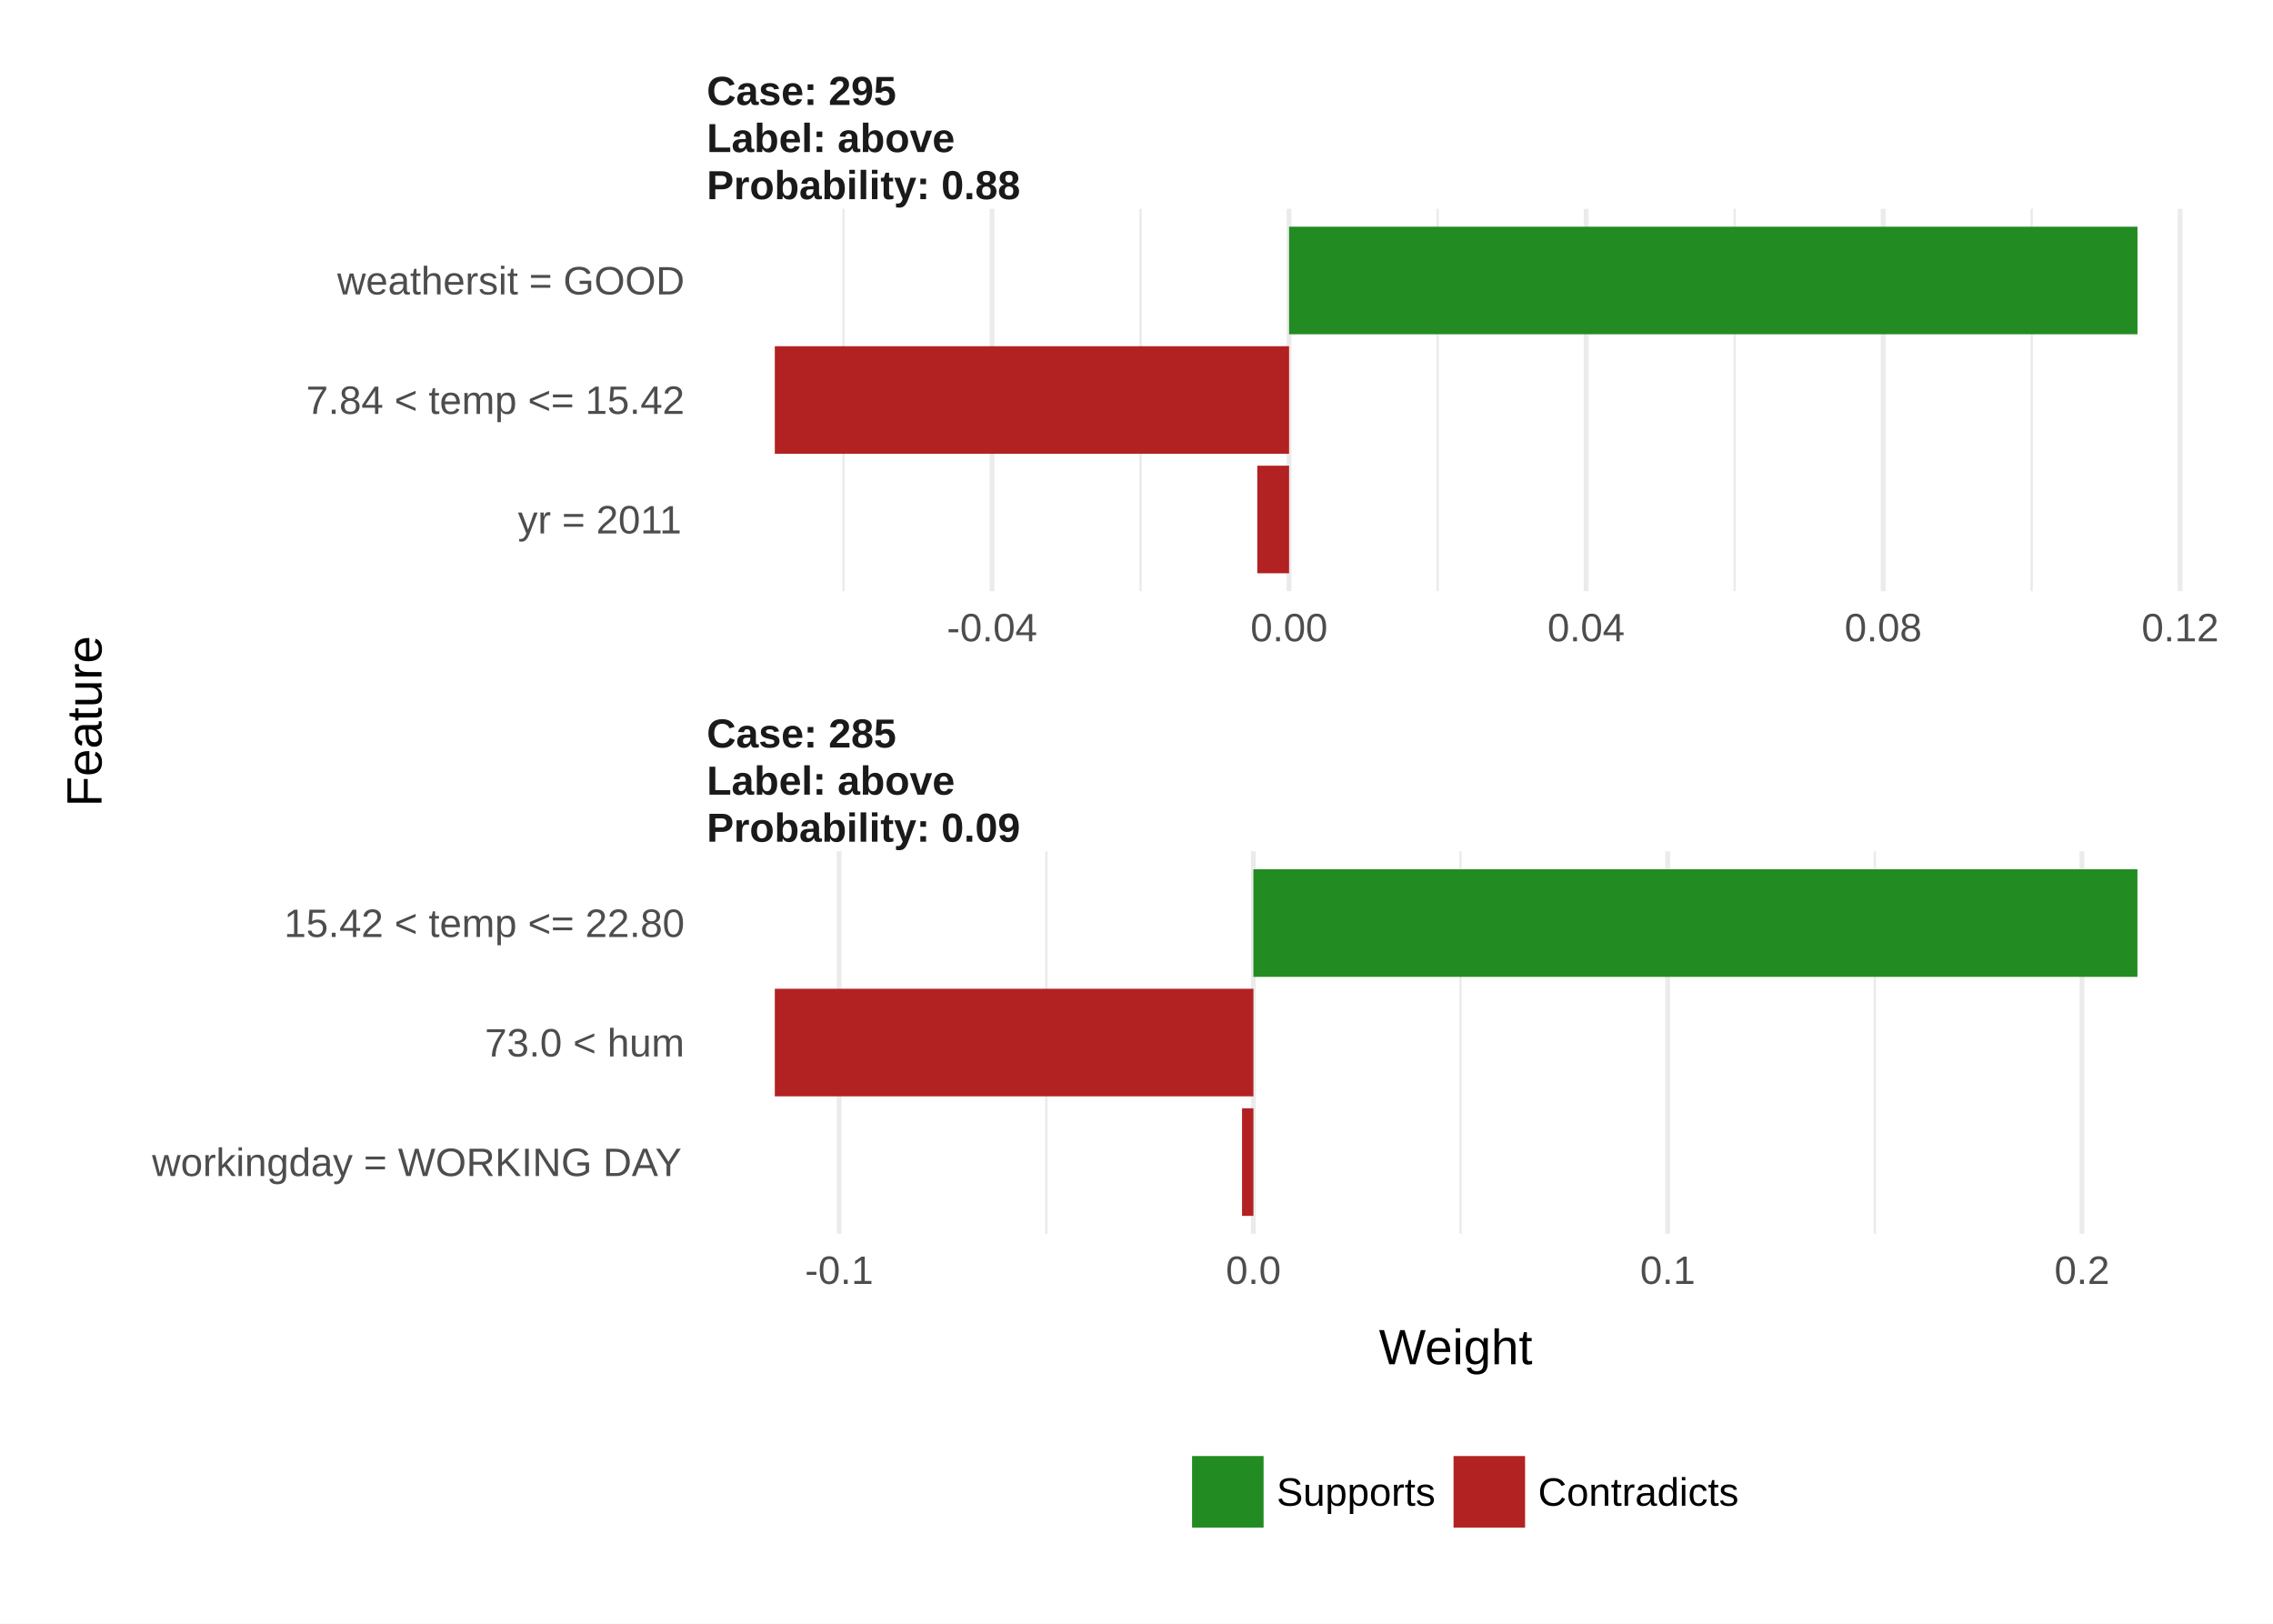
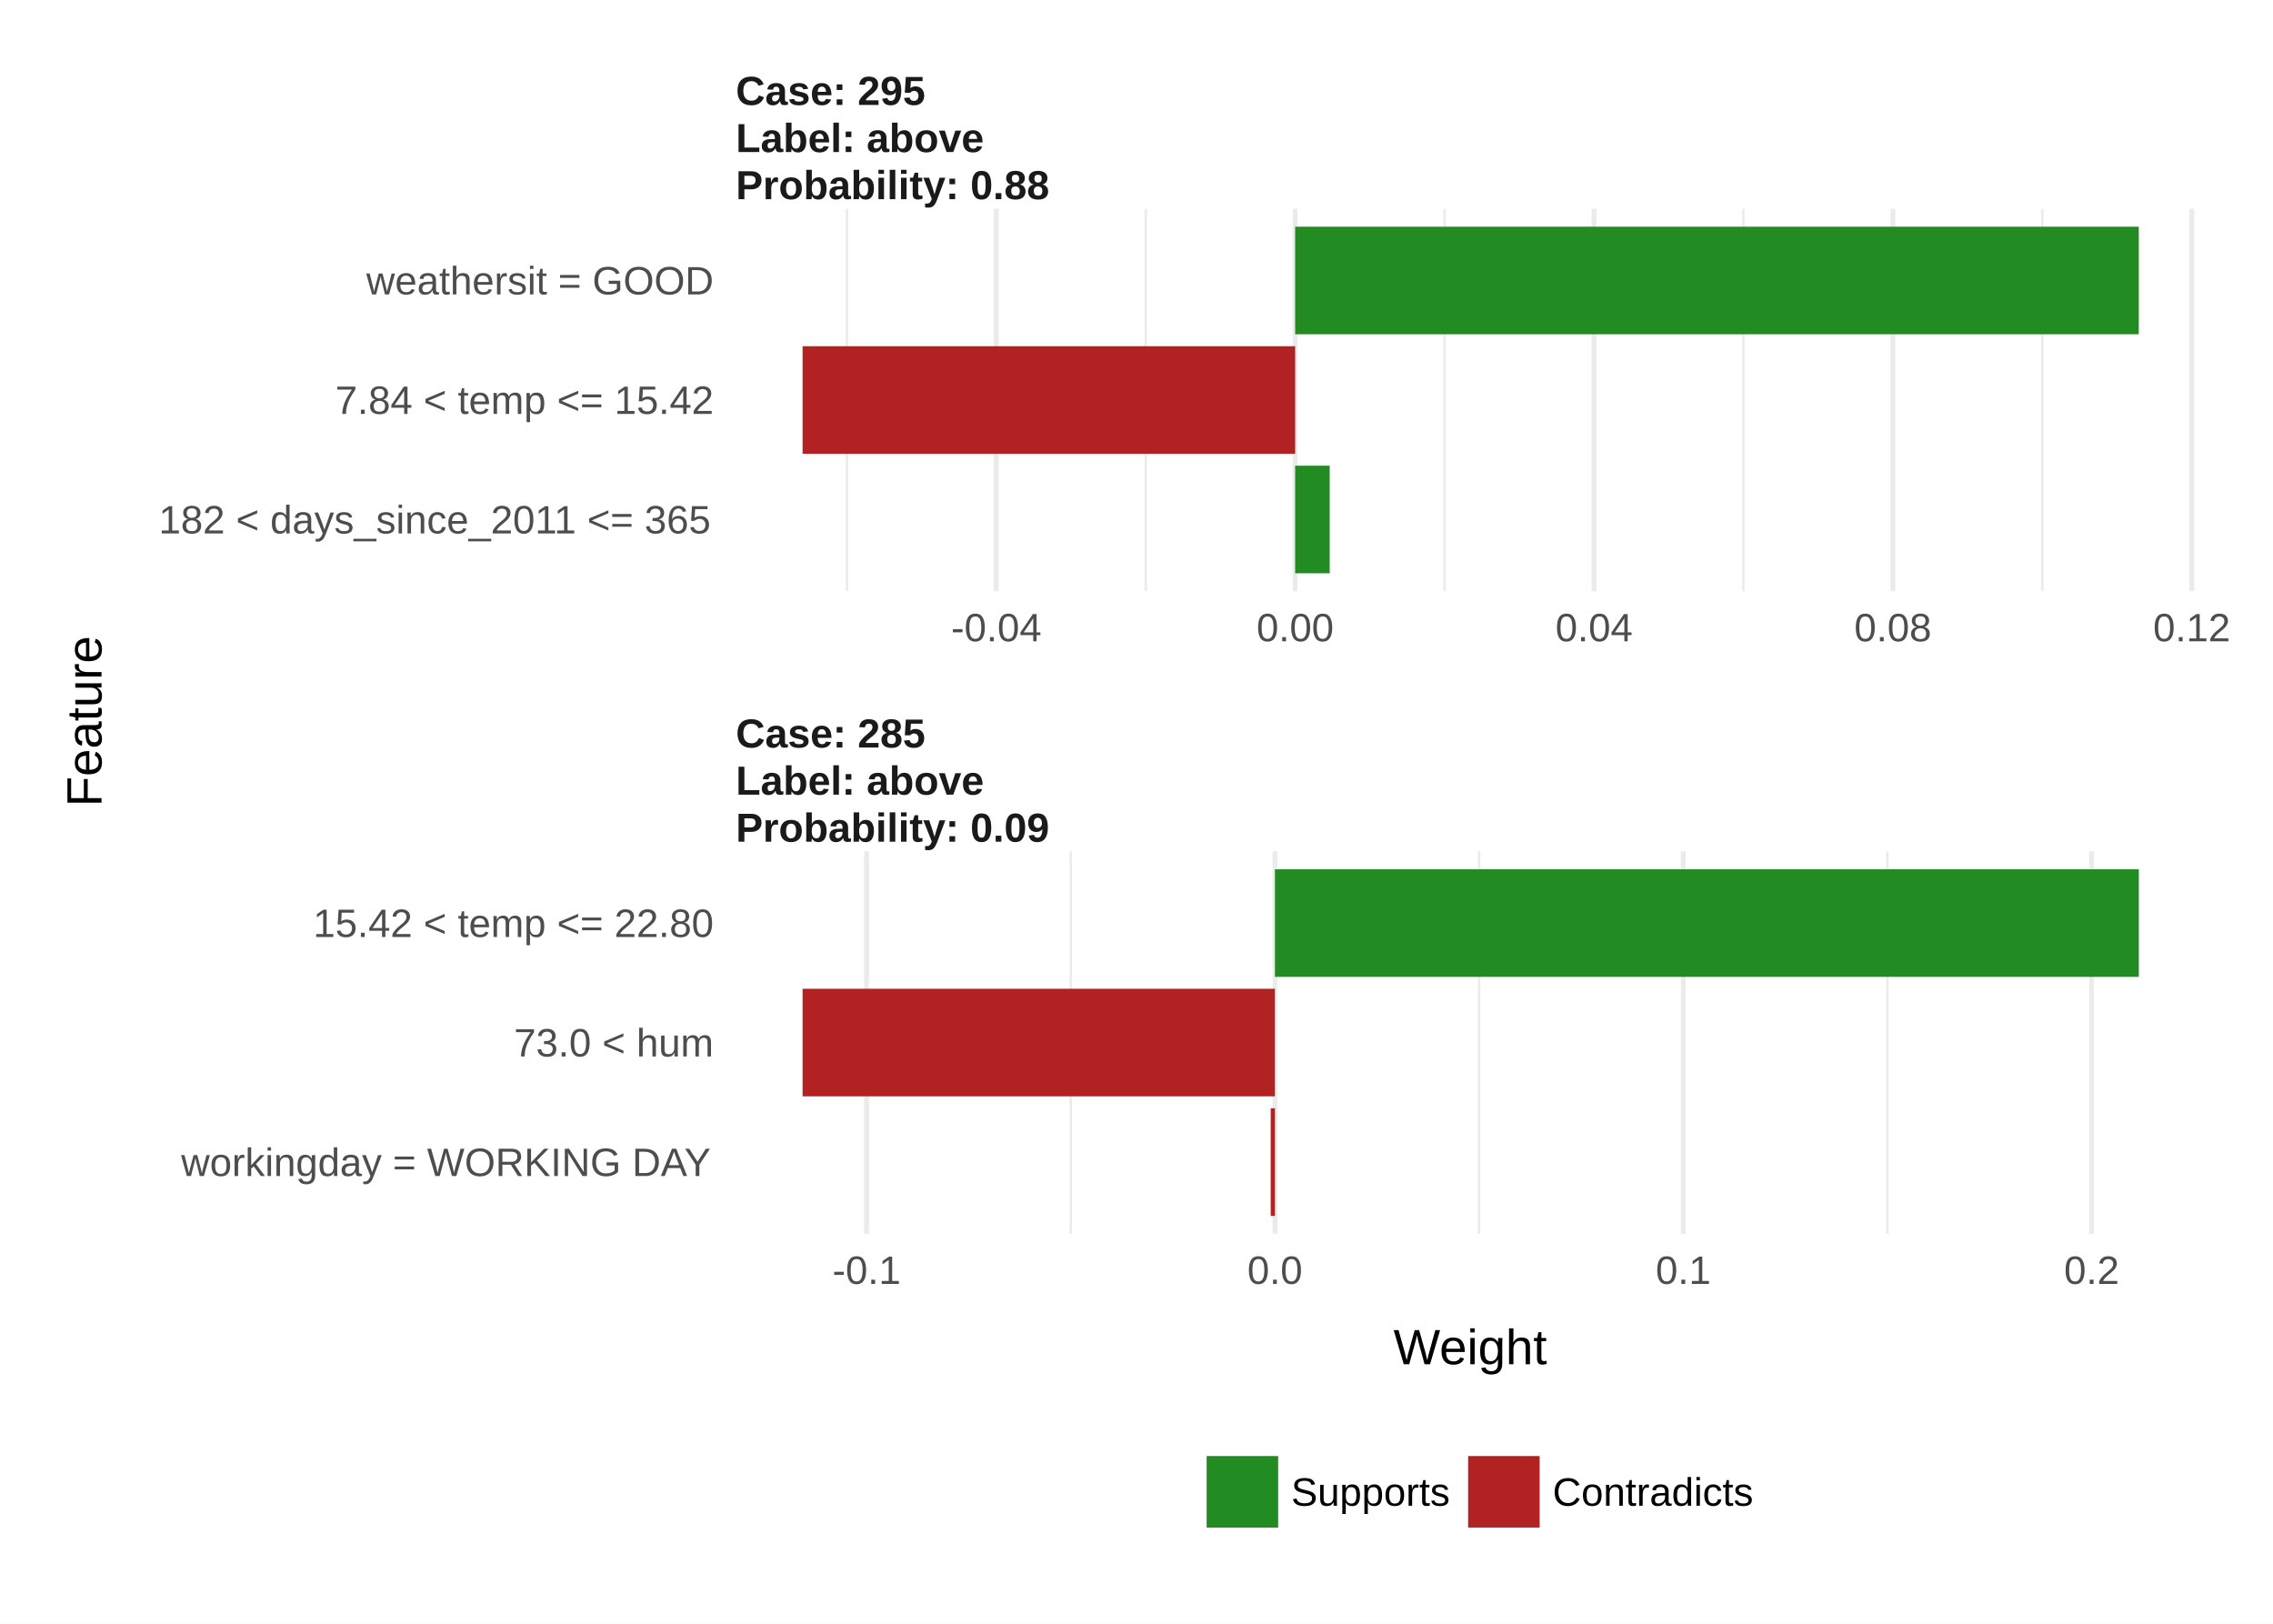
<svg xmlns="http://www.w3.org/2000/svg" viewBox="0 0 504.00 360.00">
  <defs>
    <style type="text/css">
    line, polyline, path, rect, circle {
      fill: none;
      stroke: #000000;
      stroke-linecap: round;
      stroke-linejoin: round;
      stroke-miterlimit: 10.00;
    }
  </style>
  </defs>
  <rect width="100%" height="100%" style="stroke: none; fill: #FFFFFF;" />
  <defs>
-     <clipPath id="cpMTU2LjY5Nnw0ODkuMDU2fDEzMS4wNzN8NDYuMjg1MQ==">
-       <rect x="156.70" y="46.29" width="332.36" height="84.79" />
-     </clipPath>
-   </defs>
-   <polyline points="187.03,131.07 187.03,46.29 " style="stroke-width: 0.53; stroke: #EBEBEB; stroke-linecap: butt;" clip-path="url(#cpMTU2LjY5Nnw0ODkuMDU2fDEzMS4wNzN8NDYuMjg1MQ==)" />
-   <polyline points="252.90,131.07 252.90,46.29 " style="stroke-width: 0.53; stroke: #EBEBEB; stroke-linecap: butt;" clip-path="url(#cpMTU2LjY5Nnw0ODkuMDU2fDEzMS4wNzN8NDYuMjg1MQ==)" />
-   <polyline points="318.76,131.07 318.76,46.29 " style="stroke-width: 0.53; stroke: #EBEBEB; stroke-linecap: butt;" clip-path="url(#cpMTU2LjY5Nnw0ODkuMDU2fDEzMS4wNzN8NDYuMjg1MQ==)" />
-   <polyline points="384.63,131.07 384.63,46.29 " style="stroke-width: 0.53; stroke: #EBEBEB; stroke-linecap: butt;" clip-path="url(#cpMTU2LjY5Nnw0ODkuMDU2fDEzMS4wNzN8NDYuMjg1MQ==)" />
-   <polyline points="450.49,131.07 450.49,46.29 " style="stroke-width: 0.53; stroke: #EBEBEB; stroke-linecap: butt;" clip-path="url(#cpMTU2LjY5Nnw0ODkuMDU2fDEzMS4wNzN8NDYuMjg1MQ==)" />
-   <polyline points="219.97,131.07 219.97,46.29 " style="stroke-width: 1.07; stroke: #EBEBEB; stroke-linecap: butt;" clip-path="url(#cpMTU2LjY5Nnw0ODkuMDU2fDEzMS4wNzN8NDYuMjg1MQ==)" />
-   <polyline points="285.83,131.07 285.83,46.29 " style="stroke-width: 1.07; stroke: #EBEBEB; stroke-linecap: butt;" clip-path="url(#cpMTU2LjY5Nnw0ODkuMDU2fDEzMS4wNzN8NDYuMjg1MQ==)" />
-   <polyline points="351.70,131.07 351.70,46.29 " style="stroke-width: 1.07; stroke: #EBEBEB; stroke-linecap: butt;" clip-path="url(#cpMTU2LjY5Nnw0ODkuMDU2fDEzMS4wNzN8NDYuMjg1MQ==)" />
-   <polyline points="417.56,131.07 417.56,46.29 " style="stroke-width: 1.07; stroke: #EBEBEB; stroke-linecap: butt;" clip-path="url(#cpMTU2LjY5Nnw0ODkuMDU2fDEzMS4wNzN8NDYuMjg1MQ==)" />
-   <polyline points="483.42,131.07 483.42,46.29 " style="stroke-width: 1.07; stroke: #EBEBEB; stroke-linecap: butt;" clip-path="url(#cpMTU2LjY5Nnw0ODkuMDU2fDEzMS4wNzN8NDYuMjg1MQ==)" />
-   <rect x="278.78" y="103.25" width="7.05" height="23.85" style="stroke-width: 1.07; stroke: none; stroke-linecap: butt; fill: #B22222;" clip-path="url(#cpMTU2LjY5Nnw0ODkuMDU2fDEzMS4wNzN8NDYuMjg1MQ==)" />
-   <rect x="171.80" y="76.76" width="114.03" height="23.85" style="stroke-width: 1.07; stroke: none; stroke-linecap: butt; fill: #B22222;" clip-path="url(#cpMTU2LjY5Nnw0ODkuMDU2fDEzMS4wNzN8NDYuMjg1MQ==)" />
-   <rect x="285.83" y="50.26" width="188.12" height="23.85" style="stroke-width: 1.07; stroke: none; stroke-linecap: butt; fill: #228B22;" clip-path="url(#cpMTU2LjY5Nnw0ODkuMDU2fDEzMS4wNzN8NDYuMjg1MQ==)" />
-   <defs>
-     <clipPath id="cpMHw1MDR8MzYwfDA=">
-       <rect x="0.00" y="0.00" width="504.00" height="360.00" />
-     </clipPath>
-   </defs>
-   <defs>
-     <clipPath id="cpMTU2LjY5Nnw0ODkuMDU2fDI3My41NHwxODguNzUy">
-       <rect x="156.70" y="188.75" width="332.36" height="84.79" />
-     </clipPath>
-   </defs>
-   <polyline points="232.00,273.54 232.00,188.75 " style="stroke-width: 0.53; stroke: #EBEBEB; stroke-linecap: butt;" clip-path="url(#cpMTU2LjY5Nnw0ODkuMDU2fDI3My41NHwxODguNzUy)" />
-   <polyline points="323.85,273.54 323.85,188.75 " style="stroke-width: 0.53; stroke: #EBEBEB; stroke-linecap: butt;" clip-path="url(#cpMTU2LjY5Nnw0ODkuMDU2fDI3My41NHwxODguNzUy)" />
-   <polyline points="415.71,273.54 415.71,188.75 " style="stroke-width: 0.53; stroke: #EBEBEB; stroke-linecap: butt;" clip-path="url(#cpMTU2LjY5Nnw0ODkuMDU2fDI3My41NHwxODguNzUy)" />
-   <polyline points="186.07,273.54 186.07,188.75 " style="stroke-width: 1.07; stroke: #EBEBEB; stroke-linecap: butt;" clip-path="url(#cpMTU2LjY5Nnw0ODkuMDU2fDI3My41NHwxODguNzUy)" />
-   <polyline points="277.92,273.54 277.92,188.75 " style="stroke-width: 1.07; stroke: #EBEBEB; stroke-linecap: butt;" clip-path="url(#cpMTU2LjY5Nnw0ODkuMDU2fDI3My41NHwxODguNzUy)" />
-   <polyline points="369.78,273.54 369.78,188.75 " style="stroke-width: 1.07; stroke: #EBEBEB; stroke-linecap: butt;" clip-path="url(#cpMTU2LjY5Nnw0ODkuMDU2fDI3My41NHwxODguNzUy)" />
-   <polyline points="461.64,273.54 461.64,188.75 " style="stroke-width: 1.07; stroke: #EBEBEB; stroke-linecap: butt;" clip-path="url(#cpMTU2LjY5Nnw0ODkuMDU2fDI3My41NHwxODguNzUy)" />
-   <rect x="275.40" y="245.72" width="2.52" height="23.85" style="stroke-width: 1.07; stroke: none; stroke-linecap: butt; fill: #B22222;" clip-path="url(#cpMTU2LjY5Nnw0ODkuMDU2fDI3My41NHwxODguNzUy)" />
-   <rect x="171.80" y="219.22" width="106.12" height="23.85" style="stroke-width: 1.07; stroke: none; stroke-linecap: butt; fill: #B22222;" clip-path="url(#cpMTU2LjY5Nnw0ODkuMDU2fDI3My41NHwxODguNzUy)" />
-   <rect x="277.92" y="192.73" width="196.02" height="23.85" style="stroke-width: 1.07; stroke: none; stroke-linecap: butt; fill: #228B22;" clip-path="url(#cpMTU2LjY5Nnw0ODkuMDU2fDI3My41NHwxODguNzUy)" />
-   <defs>
-     <clipPath id="cpMHw1MDR8MzYwfDA=">
-       <rect x="0.00" y="0.00" width="504.00" height="360.00" />
-     </clipPath>
-   </defs>
-   <defs>
-     <clipPath id="cpMTU2LjY5Nnw0ODkuMDU2fDE4OC43NTJ8MTU3LjQxMQ==">
-       <rect x="156.70" y="157.41" width="332.36" height="31.34" />
-     </clipPath>
-   </defs>
-   <defs>
-     <clipPath id="cpMTU2LjY5Nnw0ODkuMDU2fDE2Ny44NTh8MTU3LjQxMQ==">
-       <rect x="156.70" y="157.41" width="332.36" height="10.45" />
-     </clipPath>
-   </defs>
-   <g clip-path="url(#cpMTU2LjY5Nnw0ODkuMDU2fDE2Ny44NTh8MTU3LjQxMQ==)">
-     <text x="156.70" y="165.73" style="font-size: 9.00px; font-weight: bold; fill: #1A1A1A; font-family: Liberation Sans;" textLength="42.03px" lengthAdjust="spacingAndGlyphs">Case: 285</text>
-   </g>
-   <defs>
-     <clipPath id="cpMTU2LjY5Nnw0ODkuMDU2fDE4OC43NTJ8MTU3LjQxMQ==">
-       <rect x="156.70" y="157.41" width="332.36" height="31.34" />
-     </clipPath>
-   </defs>
-   <defs>
-     <clipPath id="cpMTU2LjY5Nnw0ODkuMDU2fDE3OC4zMDV8MTY3Ljg1OA==">
-       <rect x="156.70" y="167.86" width="332.36" height="10.45" />
-     </clipPath>
-   </defs>
-   <g clip-path="url(#cpMTU2LjY5Nnw0ODkuMDU2fDE3OC4zMDV8MTY3Ljg1OA==)">
-     <text x="156.70" y="176.18" style="font-size: 9.00px; font-weight: bold; fill: #1A1A1A; font-family: Liberation Sans;" textLength="55.02px" lengthAdjust="spacingAndGlyphs">Label: above</text>
-   </g>
-   <defs>
-     <clipPath id="cpMTU2LjY5Nnw0ODkuMDU2fDE4OC43NTJ8MTU3LjQxMQ==">
-       <rect x="156.70" y="157.41" width="332.36" height="31.34" />
-     </clipPath>
-   </defs>
-   <defs>
-     <clipPath id="cpMTU2LjY5Nnw0ODkuMDU2fDE4OC43NTJ8MTc4LjMwNQ==">
-       <rect x="156.70" y="178.30" width="332.36" height="10.45" />
-     </clipPath>
-   </defs>
-   <g clip-path="url(#cpMTU2LjY5Nnw0ODkuMDU2fDE4OC43NTJ8MTc4LjMwNQ==)">
-     <text x="156.70" y="186.62" style="font-size: 9.00px; font-weight: bold; fill: #1A1A1A; font-family: Liberation Sans;" textLength="69.52px" lengthAdjust="spacingAndGlyphs">Probability: 0.09</text>
-   </g>
-   <defs>
-     <clipPath id="cpMTU2LjY5Nnw0ODkuMDU2fDE4OC43NTJ8MTU3LjQxMQ==">
-       <rect x="156.70" y="157.41" width="332.36" height="31.34" />
-     </clipPath>
-   </defs>
-   <defs>
-     <clipPath id="cpMHw1MDR8MzYwfDA=">
-       <rect x="0.00" y="0.00" width="504.00" height="360.00" />
-     </clipPath>
-   </defs>
-   <defs>
-     <clipPath id="cpMTU2LjY5Nnw0ODkuMDU2fDQ2LjI4NTF8MTQuOTQ0">
-       <rect x="156.70" y="14.94" width="332.36" height="31.34" />
-     </clipPath>
-   </defs>
-   <defs>
-     <clipPath id="cpMTU2LjY5Nnw0ODkuMDU2fDI1LjM5MXwxNC45NDQ=">
-       <rect x="156.70" y="14.94" width="332.36" height="10.45" />
-     </clipPath>
-   </defs>
-   <g clip-path="url(#cpMTU2LjY5Nnw0ODkuMDU2fDI1LjM5MXwxNC45NDQ=)">
-     <text x="156.70" y="23.26" style="font-size: 9.00px; font-weight: bold; fill: #1A1A1A; font-family: Liberation Sans;" textLength="42.03px" lengthAdjust="spacingAndGlyphs">Case: 295</text>
-   </g>
-   <defs>
-     <clipPath id="cpMTU2LjY5Nnw0ODkuMDU2fDQ2LjI4NTF8MTQuOTQ0">
-       <rect x="156.70" y="14.94" width="332.36" height="31.34" />
-     </clipPath>
-   </defs>
-   <defs>
-     <clipPath id="cpMTU2LjY5Nnw0ODkuMDU2fDM1LjgzODF8MjUuMzkx">
-       <rect x="156.70" y="25.39" width="332.36" height="10.45" />
-     </clipPath>
-   </defs>
-   <g clip-path="url(#cpMTU2LjY5Nnw0ODkuMDU2fDM1LjgzODF8MjUuMzkx)">
-     <text x="156.70" y="33.71" style="font-size: 9.00px; font-weight: bold; fill: #1A1A1A; font-family: Liberation Sans;" textLength="55.02px" lengthAdjust="spacingAndGlyphs">Label: above</text>
-   </g>
-   <defs>
-     <clipPath id="cpMTU2LjY5Nnw0ODkuMDU2fDQ2LjI4NTF8MTQuOTQ0">
-       <rect x="156.70" y="14.94" width="332.36" height="31.34" />
-     </clipPath>
-   </defs>
-   <defs>
-     <clipPath id="cpMTU2LjY5Nnw0ODkuMDU2fDQ2LjI4NTF8MzUuODM4MQ==">
-       <rect x="156.70" y="35.84" width="332.36" height="10.45" />
-     </clipPath>
-   </defs>
-   <g clip-path="url(#cpMTU2LjY5Nnw0ODkuMDU2fDQ2LjI4NTF8MzUuODM4MQ==)">
-     <text x="156.70" y="44.16" style="font-size: 9.00px; font-weight: bold; fill: #1A1A1A; font-family: Liberation Sans;" textLength="69.52px" lengthAdjust="spacingAndGlyphs">Probability: 0.88</text>
-   </g>
-   <defs>
-     <clipPath id="cpMTU2LjY5Nnw0ODkuMDU2fDQ2LjI4NTF8MTQuOTQ0">
-       <rect x="156.70" y="14.94" width="332.36" height="31.34" />
-     </clipPath>
-   </defs>
-   <defs>
-     <clipPath id="cpMHw1MDR8MzYwfDA=">
-       <rect x="0.00" y="0.00" width="504.00" height="360.00" />
-     </clipPath>
-   </defs>
-   <g clip-path="url(#cpMHw1MDR8MzYwfDA=)">
-     <text x="178.49" y="284.66" style="font-size: 8.80px; fill: #4D4D4D; font-family: Liberation Sans;" textLength="15.16px" lengthAdjust="spacingAndGlyphs">-0.1</text>
-   </g>
-   <g clip-path="url(#cpMHw1MDR8MzYwfDA=)">
-     <text x="271.81" y="284.66" style="font-size: 8.80px; fill: #4D4D4D; font-family: Liberation Sans;" textLength="12.23px" lengthAdjust="spacingAndGlyphs">0.0</text>
-   </g>
-   <g clip-path="url(#cpMHw1MDR8MzYwfDA=)">
-     <text x="363.67" y="284.66" style="font-size: 8.80px; fill: #4D4D4D; font-family: Liberation Sans;" textLength="12.23px" lengthAdjust="spacingAndGlyphs">0.1</text>
-   </g>
-   <g clip-path="url(#cpMHw1MDR8MzYwfDA=)">
-     <text x="455.53" y="284.66" style="font-size: 8.80px; fill: #4D4D4D; font-family: Liberation Sans;" textLength="12.23px" lengthAdjust="spacingAndGlyphs">0.2</text>
-   </g>
-   <g clip-path="url(#cpMHw1MDR8MzYwfDA=)">
-     <text x="209.94" y="142.19" style="font-size: 8.80px; fill: #4D4D4D; font-family: Liberation Sans;" textLength="20.05px" lengthAdjust="spacingAndGlyphs">-0.04</text>
-   </g>
-   <g clip-path="url(#cpMHw1MDR8MzYwfDA=)">
-     <text x="277.27" y="142.19" style="font-size: 8.80px; fill: #4D4D4D; font-family: Liberation Sans;" textLength="17.12px" lengthAdjust="spacingAndGlyphs">0.00</text>
-   </g>
-   <g clip-path="url(#cpMHw1MDR8MzYwfDA=)">
-     <text x="343.13" y="142.19" style="font-size: 8.80px; fill: #4D4D4D; font-family: Liberation Sans;" textLength="17.12px" lengthAdjust="spacingAndGlyphs">0.04</text>
-   </g>
-   <g clip-path="url(#cpMHw1MDR8MzYwfDA=)">
-     <text x="409.00" y="142.19" style="font-size: 8.80px; fill: #4D4D4D; font-family: Liberation Sans;" textLength="17.12px" lengthAdjust="spacingAndGlyphs">0.08</text>
-   </g>
-   <g clip-path="url(#cpMHw1MDR8MzYwfDA=)">
-     <text x="474.86" y="142.19" style="font-size: 8.80px; fill: #4D4D4D; font-family: Liberation Sans;" textLength="17.12px" lengthAdjust="spacingAndGlyphs">0.12</text>
-   </g>
-   <g clip-path="url(#cpMHw1MDR8MzYwfDA=)">
-     <text x="114.84" y="118.27" style="font-size: 8.80px; fill: #4D4D4D; font-family: Liberation Sans;" textLength="36.92px" lengthAdjust="spacingAndGlyphs">yr = 2011</text>
-   </g>
-   <g clip-path="url(#cpMHw1MDR8MzYwfDA=)">
-     <text x="67.88" y="91.77" style="font-size: 8.80px; fill: #4D4D4D; font-family: Liberation Sans;" textLength="83.88px" lengthAdjust="spacingAndGlyphs">7.84 &lt; temp &lt;= 15.42</text>
-   </g>
-   <g clip-path="url(#cpMHw1MDR8MzYwfDA=)">
-     <text x="74.77" y="65.28" style="font-size: 8.80px; fill: #4D4D4D; font-family: Liberation Sans;" textLength="77.00px" lengthAdjust="spacingAndGlyphs">weathersit = GOOD</text>
-   </g>
-   <g clip-path="url(#cpMHw1MDR8MzYwfDA=)">
-     <text x="33.71" y="260.74" style="font-size: 8.80px; fill: #4D4D4D; font-family: Liberation Sans;" textLength="118.06px" lengthAdjust="spacingAndGlyphs">workingday = WORKING DAY</text>
-   </g>
-   <g clip-path="url(#cpMHw1MDR8MzYwfDA=)">
-     <text x="107.50" y="234.24" style="font-size: 8.80px; fill: #4D4D4D; font-family: Liberation Sans;" textLength="44.26px" lengthAdjust="spacingAndGlyphs">73.0 &lt; hum</text>
-   </g>
-   <g clip-path="url(#cpMHw1MDR8MzYwfDA=)">
-     <text x="62.99" y="207.74" style="font-size: 8.80px; fill: #4D4D4D; font-family: Liberation Sans;" textLength="88.77px" lengthAdjust="spacingAndGlyphs">15.42 &lt; temp &lt;= 22.80</text>
-   </g>
-   <g clip-path="url(#cpMHw1MDR8MzYwfDA=)">
-     <text x="305.76" y="302.46" style="font-size: 11.00px; font-family: Liberation Sans;" textLength="34.24px" lengthAdjust="spacingAndGlyphs">Weight</text>
+     <clipPath id="cpMTYzLjE0OXw0ODkuMDU2fDEzMS4wNzN8NDYuMjg1MQ==">
+       <rect x="163.15" y="46.29" width="325.91" height="84.79" />
+     </clipPath>
+   </defs>
+   <polyline points="187.78,131.07 187.78,46.29 " style="stroke-width: 0.53; stroke: #EBEBEB; stroke-linecap: butt;" clip-path="url(#cpMTYzLjE0OXw0ODkuMDU2fDEzMS4wNzN8NDYuMjg1MQ==)" />
+   <polyline points="254.05,131.07 254.05,46.29 " style="stroke-width: 0.53; stroke: #EBEBEB; stroke-linecap: butt;" clip-path="url(#cpMTYzLjE0OXw0ODkuMDU2fDEzMS4wNzN8NDYuMjg1MQ==)" />
+   <polyline points="320.31,131.07 320.31,46.29 " style="stroke-width: 0.53; stroke: #EBEBEB; stroke-linecap: butt;" clip-path="url(#cpMTYzLjE0OXw0ODkuMDU2fDEzMS4wNzN8NDYuMjg1MQ==)" />
+   <polyline points="386.58,131.07 386.58,46.29 " style="stroke-width: 0.53; stroke: #EBEBEB; stroke-linecap: butt;" clip-path="url(#cpMTYzLjE0OXw0ODkuMDU2fDEzMS4wNzN8NDYuMjg1MQ==)" />
+   <polyline points="452.85,131.07 452.85,46.29 " style="stroke-width: 0.53; stroke: #EBEBEB; stroke-linecap: butt;" clip-path="url(#cpMTYzLjE0OXw0ODkuMDU2fDEzMS4wNzN8NDYuMjg1MQ==)" />
+   <polyline points="220.91,131.07 220.91,46.29 " style="stroke-width: 1.07; stroke: #EBEBEB; stroke-linecap: butt;" clip-path="url(#cpMTYzLjE0OXw0ODkuMDU2fDEzMS4wNzN8NDYuMjg1MQ==)" />
+   <polyline points="287.18,131.07 287.18,46.29 " style="stroke-width: 1.07; stroke: #EBEBEB; stroke-linecap: butt;" clip-path="url(#cpMTYzLjE0OXw0ODkuMDU2fDEzMS4wNzN8NDYuMjg1MQ==)" />
+   <polyline points="353.45,131.07 353.45,46.29 " style="stroke-width: 1.07; stroke: #EBEBEB; stroke-linecap: butt;" clip-path="url(#cpMTYzLjE0OXw0ODkuMDU2fDEzMS4wNzN8NDYuMjg1MQ==)" />
+   <polyline points="419.71,131.07 419.71,46.29 " style="stroke-width: 1.07; stroke: #EBEBEB; stroke-linecap: butt;" clip-path="url(#cpMTYzLjE0OXw0ODkuMDU2fDEzMS4wNzN8NDYuMjg1MQ==)" />
+   <polyline points="485.98,131.07 485.98,46.29 " style="stroke-width: 1.07; stroke: #EBEBEB; stroke-linecap: butt;" clip-path="url(#cpMTYzLjE0OXw0ODkuMDU2fDEzMS4wNzN8NDYuMjg1MQ==)" />
+   <rect x="177.96" y="76.76" width="109.22" height="23.85" style="stroke-width: 1.07; stroke: none; stroke-linecap: butt; fill: #B22222;" clip-path="url(#cpMTYzLjE0OXw0ODkuMDU2fDEzMS4wNzN8NDYuMjg1MQ==)" />
+   <rect x="287.18" y="103.25" width="7.66" height="23.85" style="stroke-width: 1.07; stroke: none; stroke-linecap: butt; fill: #228B22;" clip-path="url(#cpMTYzLjE0OXw0ODkuMDU2fDEzMS4wNzN8NDYuMjg1MQ==)" />
+   <rect x="287.18" y="50.26" width="187.06" height="23.85" style="stroke-width: 1.07; stroke: none; stroke-linecap: butt; fill: #228B22;" clip-path="url(#cpMTYzLjE0OXw0ODkuMDU2fDEzMS4wNzN8NDYuMjg1MQ==)" />
+   <defs>
+     <clipPath id="cpMHw1MDR8MzYwfDA=">
+       <rect x="0.00" y="0.00" width="504.00" height="360.00" />
+     </clipPath>
+   </defs>
+   <defs>
+     <clipPath id="cpMTYzLjE0OXw0ODkuMDU2fDI3My41NHwxODguNzUy">
+       <rect x="163.15" y="188.75" width="325.91" height="84.79" />
+     </clipPath>
+   </defs>
+   <polyline points="237.42,273.54 237.42,188.75 " style="stroke-width: 0.53; stroke: #EBEBEB; stroke-linecap: butt;" clip-path="url(#cpMTYzLjE0OXw0ODkuMDU2fDI3My41NHwxODguNzUy)" />
+   <polyline points="327.97,273.54 327.97,188.75 " style="stroke-width: 0.53; stroke: #EBEBEB; stroke-linecap: butt;" clip-path="url(#cpMTYzLjE0OXw0ODkuMDU2fDI3My41NHwxODguNzUy)" />
+   <polyline points="418.51,273.54 418.51,188.75 " style="stroke-width: 0.53; stroke: #EBEBEB; stroke-linecap: butt;" clip-path="url(#cpMTYzLjE0OXw0ODkuMDU2fDI3My41NHwxODguNzUy)" />
+   <polyline points="192.15,273.54 192.15,188.75 " style="stroke-width: 1.07; stroke: #EBEBEB; stroke-linecap: butt;" clip-path="url(#cpMTYzLjE0OXw0ODkuMDU2fDI3My41NHwxODguNzUy)" />
+   <polyline points="282.70,273.54 282.70,188.75 " style="stroke-width: 1.07; stroke: #EBEBEB; stroke-linecap: butt;" clip-path="url(#cpMTYzLjE0OXw0ODkuMDU2fDI3My41NHwxODguNzUy)" />
+   <polyline points="373.24,273.54 373.24,188.75 " style="stroke-width: 1.07; stroke: #EBEBEB; stroke-linecap: butt;" clip-path="url(#cpMTYzLjE0OXw0ODkuMDU2fDI3My41NHwxODguNzUy)" />
+   <polyline points="463.78,273.54 463.78,188.75 " style="stroke-width: 1.07; stroke: #EBEBEB; stroke-linecap: butt;" clip-path="url(#cpMTYzLjE0OXw0ODkuMDU2fDI3My41NHwxODguNzUy)" />
+   <rect x="281.76" y="245.72" width="0.94" height="23.85" style="stroke-width: 1.07; stroke: none; stroke-linecap: butt; fill: #B22222;" clip-path="url(#cpMTYzLjE0OXw0ODkuMDU2fDI3My41NHwxODguNzUy)" />
+   <rect x="177.96" y="219.22" width="104.73" height="23.85" style="stroke-width: 1.07; stroke: none; stroke-linecap: butt; fill: #B22222;" clip-path="url(#cpMTYzLjE0OXw0ODkuMDU2fDI3My41NHwxODguNzUy)" />
+   <rect x="282.70" y="192.73" width="191.55" height="23.85" style="stroke-width: 1.07; stroke: none; stroke-linecap: butt; fill: #228B22;" clip-path="url(#cpMTYzLjE0OXw0ODkuMDU2fDI3My41NHwxODguNzUy)" />
+   <defs>
+     <clipPath id="cpMHw1MDR8MzYwfDA=">
+       <rect x="0.00" y="0.00" width="504.00" height="360.00" />
+     </clipPath>
+   </defs>
+   <defs>
+     <clipPath id="cpMTYzLjE0OXw0ODkuMDU2fDE4OC43NTJ8MTU3LjQxMQ==">
+       <rect x="163.15" y="157.41" width="325.91" height="31.34" />
+     </clipPath>
+   </defs>
+   <defs>
+     <clipPath id="cpMTYzLjE0OXw0ODkuMDU2fDE2Ny44NTh8MTU3LjQxMQ==">
+       <rect x="163.15" y="157.41" width="325.91" height="10.45" />
+     </clipPath>
+   </defs>
+   <g clip-path="url(#cpMTYzLjE0OXw0ODkuMDU2fDE2Ny44NTh8MTU3LjQxMQ==)">
+     <text x="163.15" y="165.73" style="font-size: 9.00px; font-weight: bold; fill: #1A1A1A; font-family: Liberation Sans;" textLength="42.03px" lengthAdjust="spacingAndGlyphs">Case: 285</text>
+   </g>
+   <defs>
+     <clipPath id="cpMTYzLjE0OXw0ODkuMDU2fDE4OC43NTJ8MTU3LjQxMQ==">
+       <rect x="163.15" y="157.41" width="325.91" height="31.34" />
+     </clipPath>
+   </defs>
+   <defs>
+     <clipPath id="cpMTYzLjE0OXw0ODkuMDU2fDE3OC4zMDV8MTY3Ljg1OA==">
+       <rect x="163.15" y="167.86" width="325.91" height="10.45" />
+     </clipPath>
+   </defs>
+   <g clip-path="url(#cpMTYzLjE0OXw0ODkuMDU2fDE3OC4zMDV8MTY3Ljg1OA==)">
+     <text x="163.15" y="176.18" style="font-size: 9.00px; font-weight: bold; fill: #1A1A1A; font-family: Liberation Sans;" textLength="55.02px" lengthAdjust="spacingAndGlyphs">Label: above</text>
+   </g>
+   <defs>
+     <clipPath id="cpMTYzLjE0OXw0ODkuMDU2fDE4OC43NTJ8MTU3LjQxMQ==">
+       <rect x="163.15" y="157.41" width="325.91" height="31.34" />
+     </clipPath>
+   </defs>
+   <defs>
+     <clipPath id="cpMTYzLjE0OXw0ODkuMDU2fDE4OC43NTJ8MTc4LjMwNQ==">
+       <rect x="163.15" y="178.30" width="325.91" height="10.45" />
+     </clipPath>
+   </defs>
+   <g clip-path="url(#cpMTYzLjE0OXw0ODkuMDU2fDE4OC43NTJ8MTc4LjMwNQ==)">
+     <text x="163.15" y="186.62" style="font-size: 9.00px; font-weight: bold; fill: #1A1A1A; font-family: Liberation Sans;" textLength="69.52px" lengthAdjust="spacingAndGlyphs">Probability: 0.09</text>
+   </g>
+   <defs>
+     <clipPath id="cpMTYzLjE0OXw0ODkuMDU2fDE4OC43NTJ8MTU3LjQxMQ==">
+       <rect x="163.15" y="157.41" width="325.91" height="31.34" />
+     </clipPath>
+   </defs>
+   <defs>
+     <clipPath id="cpMHw1MDR8MzYwfDA=">
+       <rect x="0.00" y="0.00" width="504.00" height="360.00" />
+     </clipPath>
+   </defs>
+   <defs>
+     <clipPath id="cpMTYzLjE0OXw0ODkuMDU2fDQ2LjI4NTF8MTQuOTQ0">
+       <rect x="163.15" y="14.94" width="325.91" height="31.34" />
+     </clipPath>
+   </defs>
+   <defs>
+     <clipPath id="cpMTYzLjE0OXw0ODkuMDU2fDI1LjM5MXwxNC45NDQ=">
+       <rect x="163.15" y="14.94" width="325.91" height="10.45" />
+     </clipPath>
+   </defs>
+   <g clip-path="url(#cpMTYzLjE0OXw0ODkuMDU2fDI1LjM5MXwxNC45NDQ=)">
+     <text x="163.15" y="23.26" style="font-size: 9.00px; font-weight: bold; fill: #1A1A1A; font-family: Liberation Sans;" textLength="42.03px" lengthAdjust="spacingAndGlyphs">Case: 295</text>
+   </g>
+   <defs>
+     <clipPath id="cpMTYzLjE0OXw0ODkuMDU2fDQ2LjI4NTF8MTQuOTQ0">
+       <rect x="163.15" y="14.94" width="325.91" height="31.34" />
+     </clipPath>
+   </defs>
+   <defs>
+     <clipPath id="cpMTYzLjE0OXw0ODkuMDU2fDM1LjgzODF8MjUuMzkx">
+       <rect x="163.15" y="25.39" width="325.91" height="10.45" />
+     </clipPath>
+   </defs>
+   <g clip-path="url(#cpMTYzLjE0OXw0ODkuMDU2fDM1LjgzODF8MjUuMzkx)">
+     <text x="163.15" y="33.71" style="font-size: 9.00px; font-weight: bold; fill: #1A1A1A; font-family: Liberation Sans;" textLength="55.02px" lengthAdjust="spacingAndGlyphs">Label: above</text>
+   </g>
+   <defs>
+     <clipPath id="cpMTYzLjE0OXw0ODkuMDU2fDQ2LjI4NTF8MTQuOTQ0">
+       <rect x="163.15" y="14.94" width="325.91" height="31.34" />
+     </clipPath>
+   </defs>
+   <defs>
+     <clipPath id="cpMTYzLjE0OXw0ODkuMDU2fDQ2LjI4NTF8MzUuODM4MQ==">
+       <rect x="163.15" y="35.84" width="325.91" height="10.45" />
+     </clipPath>
+   </defs>
+   <g clip-path="url(#cpMTYzLjE0OXw0ODkuMDU2fDQ2LjI4NTF8MzUuODM4MQ==)">
+     <text x="163.15" y="44.16" style="font-size: 9.00px; font-weight: bold; fill: #1A1A1A; font-family: Liberation Sans;" textLength="69.52px" lengthAdjust="spacingAndGlyphs">Probability: 0.88</text>
+   </g>
+   <defs>
+     <clipPath id="cpMTYzLjE0OXw0ODkuMDU2fDQ2LjI4NTF8MTQuOTQ0">
+       <rect x="163.15" y="14.94" width="325.91" height="31.34" />
+     </clipPath>
+   </defs>
+   <defs>
+     <clipPath id="cpMHw1MDR8MzYwfDA=">
+       <rect x="0.00" y="0.00" width="504.00" height="360.00" />
+     </clipPath>
+   </defs>
+   <g clip-path="url(#cpMHw1MDR8MzYwfDA=)">
+     <text x="184.57" y="284.66" style="font-size: 8.80px; fill: #4D4D4D; font-family: Liberation Sans;" textLength="15.16px" lengthAdjust="spacingAndGlyphs">-0.1</text>
+   </g>
+   <g clip-path="url(#cpMHw1MDR8MzYwfDA=)">
+     <text x="276.58" y="284.66" style="font-size: 8.80px; fill: #4D4D4D; font-family: Liberation Sans;" textLength="12.23px" lengthAdjust="spacingAndGlyphs">0.0</text>
+   </g>
+   <g clip-path="url(#cpMHw1MDR8MzYwfDA=)">
+     <text x="367.13" y="284.66" style="font-size: 8.80px; fill: #4D4D4D; font-family: Liberation Sans;" textLength="12.23px" lengthAdjust="spacingAndGlyphs">0.1</text>
+   </g>
+   <g clip-path="url(#cpMHw1MDR8MzYwfDA=)">
+     <text x="457.67" y="284.66" style="font-size: 8.80px; fill: #4D4D4D; font-family: Liberation Sans;" textLength="12.23px" lengthAdjust="spacingAndGlyphs">0.2</text>
+   </g>
+   <g clip-path="url(#cpMHw1MDR8MzYwfDA=)">
+     <text x="210.89" y="142.19" style="font-size: 8.80px; fill: #4D4D4D; font-family: Liberation Sans;" textLength="20.05px" lengthAdjust="spacingAndGlyphs">-0.04</text>
+   </g>
+   <g clip-path="url(#cpMHw1MDR8MzYwfDA=)">
+     <text x="278.62" y="142.19" style="font-size: 8.80px; fill: #4D4D4D; font-family: Liberation Sans;" textLength="17.12px" lengthAdjust="spacingAndGlyphs">0.00</text>
+   </g>
+   <g clip-path="url(#cpMHw1MDR8MzYwfDA=)">
+     <text x="344.89" y="142.19" style="font-size: 8.80px; fill: #4D4D4D; font-family: Liberation Sans;" textLength="17.12px" lengthAdjust="spacingAndGlyphs">0.04</text>
+   </g>
+   <g clip-path="url(#cpMHw1MDR8MzYwfDA=)">
+     <text x="411.15" y="142.19" style="font-size: 8.80px; fill: #4D4D4D; font-family: Liberation Sans;" textLength="17.12px" lengthAdjust="spacingAndGlyphs">0.08</text>
+   </g>
+   <g clip-path="url(#cpMHw1MDR8MzYwfDA=)">
+     <text x="477.42" y="142.19" style="font-size: 8.80px; fill: #4D4D4D; font-family: Liberation Sans;" textLength="17.12px" lengthAdjust="spacingAndGlyphs">0.12</text>
+   </g>
+   <g clip-path="url(#cpMHw1MDR8MzYwfDA=)">
+     <text x="35.20" y="118.27" style="font-size: 8.80px; fill: #4D4D4D; font-family: Liberation Sans;" textLength="123.01px" lengthAdjust="spacingAndGlyphs">182 &lt; days_since_2011 &lt;= 365</text>
+   </g>
+   <g clip-path="url(#cpMHw1MDR8MzYwfDA=)">
+     <text x="74.34" y="91.77" style="font-size: 8.80px; fill: #4D4D4D; font-family: Liberation Sans;" textLength="83.88px" lengthAdjust="spacingAndGlyphs">7.84 &lt; temp &lt;= 15.42</text>
+   </g>
+   <g clip-path="url(#cpMHw1MDR8MzYwfDA=)">
+     <text x="81.22" y="65.28" style="font-size: 8.80px; fill: #4D4D4D; font-family: Liberation Sans;" textLength="77.00px" lengthAdjust="spacingAndGlyphs">weathersit = GOOD</text>
+   </g>
+   <g clip-path="url(#cpMHw1MDR8MzYwfDA=)">
+     <text x="40.16" y="260.74" style="font-size: 8.80px; fill: #4D4D4D; font-family: Liberation Sans;" textLength="118.06px" lengthAdjust="spacingAndGlyphs">workingday = WORKING DAY</text>
+   </g>
+   <g clip-path="url(#cpMHw1MDR8MzYwfDA=)">
+     <text x="113.96" y="234.24" style="font-size: 8.80px; fill: #4D4D4D; font-family: Liberation Sans;" textLength="44.26px" lengthAdjust="spacingAndGlyphs">73.0 &lt; hum</text>
+   </g>
+   <g clip-path="url(#cpMHw1MDR8MzYwfDA=)">
+     <text x="69.44" y="207.74" style="font-size: 8.80px; fill: #4D4D4D; font-family: Liberation Sans;" textLength="88.77px" lengthAdjust="spacingAndGlyphs">15.42 &lt; temp &lt;= 22.80</text>
+   </g>
+   <g clip-path="url(#cpMHw1MDR8MzYwfDA=)">
+     <text x="308.98" y="302.46" style="font-size: 11.00px; font-family: Liberation Sans;" textLength="34.24px" lengthAdjust="spacingAndGlyphs">Weight</text>
  </g>
  <g clip-path="url(#cpMHw1MDR8MzYwfDA=)">
    <text transform="translate(22.51,178.87) rotate(-90)" style="font-size: 11.00px; font-family: Liberation Sans;" textLength="37.91px" lengthAdjust="spacingAndGlyphs">Feature</text>
  </g>
-   <rect x="264.32" y="322.82" width="15.86" height="15.86" style="stroke-width: 1.07; stroke: none; stroke-linejoin: miter; fill: #228B22;" clip-path="url(#cpMHw1MDR8MzYwfDA=)" />
-   <rect x="322.30" y="322.82" width="15.86" height="15.86" style="stroke-width: 1.07; stroke: none; stroke-linejoin: miter; fill: #B22222;" clip-path="url(#cpMHw1MDR8MzYwfDA=)" />
-   <g clip-path="url(#cpMHw1MDR8MzYwfDA=)">
-     <text x="283.06" y="333.84" style="font-size: 8.80px; font-family: Liberation Sans;" textLength="35.21px" lengthAdjust="spacingAndGlyphs">Supports</text>
-   </g>
-   <g clip-path="url(#cpMHw1MDR8MzYwfDA=)">
-     <text x="341.03" y="333.84" style="font-size: 8.80px; font-family: Liberation Sans;" textLength="44.49px" lengthAdjust="spacingAndGlyphs">Contradicts</text>
+   <rect x="267.55" y="322.82" width="15.86" height="15.86" style="stroke-width: 1.07; stroke: none; stroke-linejoin: miter; fill: #228B22;" clip-path="url(#cpMHw1MDR8MzYwfDA=)" />
+   <rect x="325.53" y="322.82" width="15.86" height="15.86" style="stroke-width: 1.07; stroke: none; stroke-linejoin: miter; fill: #B22222;" clip-path="url(#cpMHw1MDR8MzYwfDA=)" />
+   <g clip-path="url(#cpMHw1MDR8MzYwfDA=)">
+     <text x="286.28" y="333.84" style="font-size: 8.80px; font-family: Liberation Sans;" textLength="35.21px" lengthAdjust="spacingAndGlyphs">Supports</text>
+   </g>
+   <g clip-path="url(#cpMHw1MDR8MzYwfDA=)">
+     <text x="344.26" y="333.84" style="font-size: 8.80px; font-family: Liberation Sans;" textLength="44.49px" lengthAdjust="spacingAndGlyphs">Contradicts</text>
  </g>
</svg>
